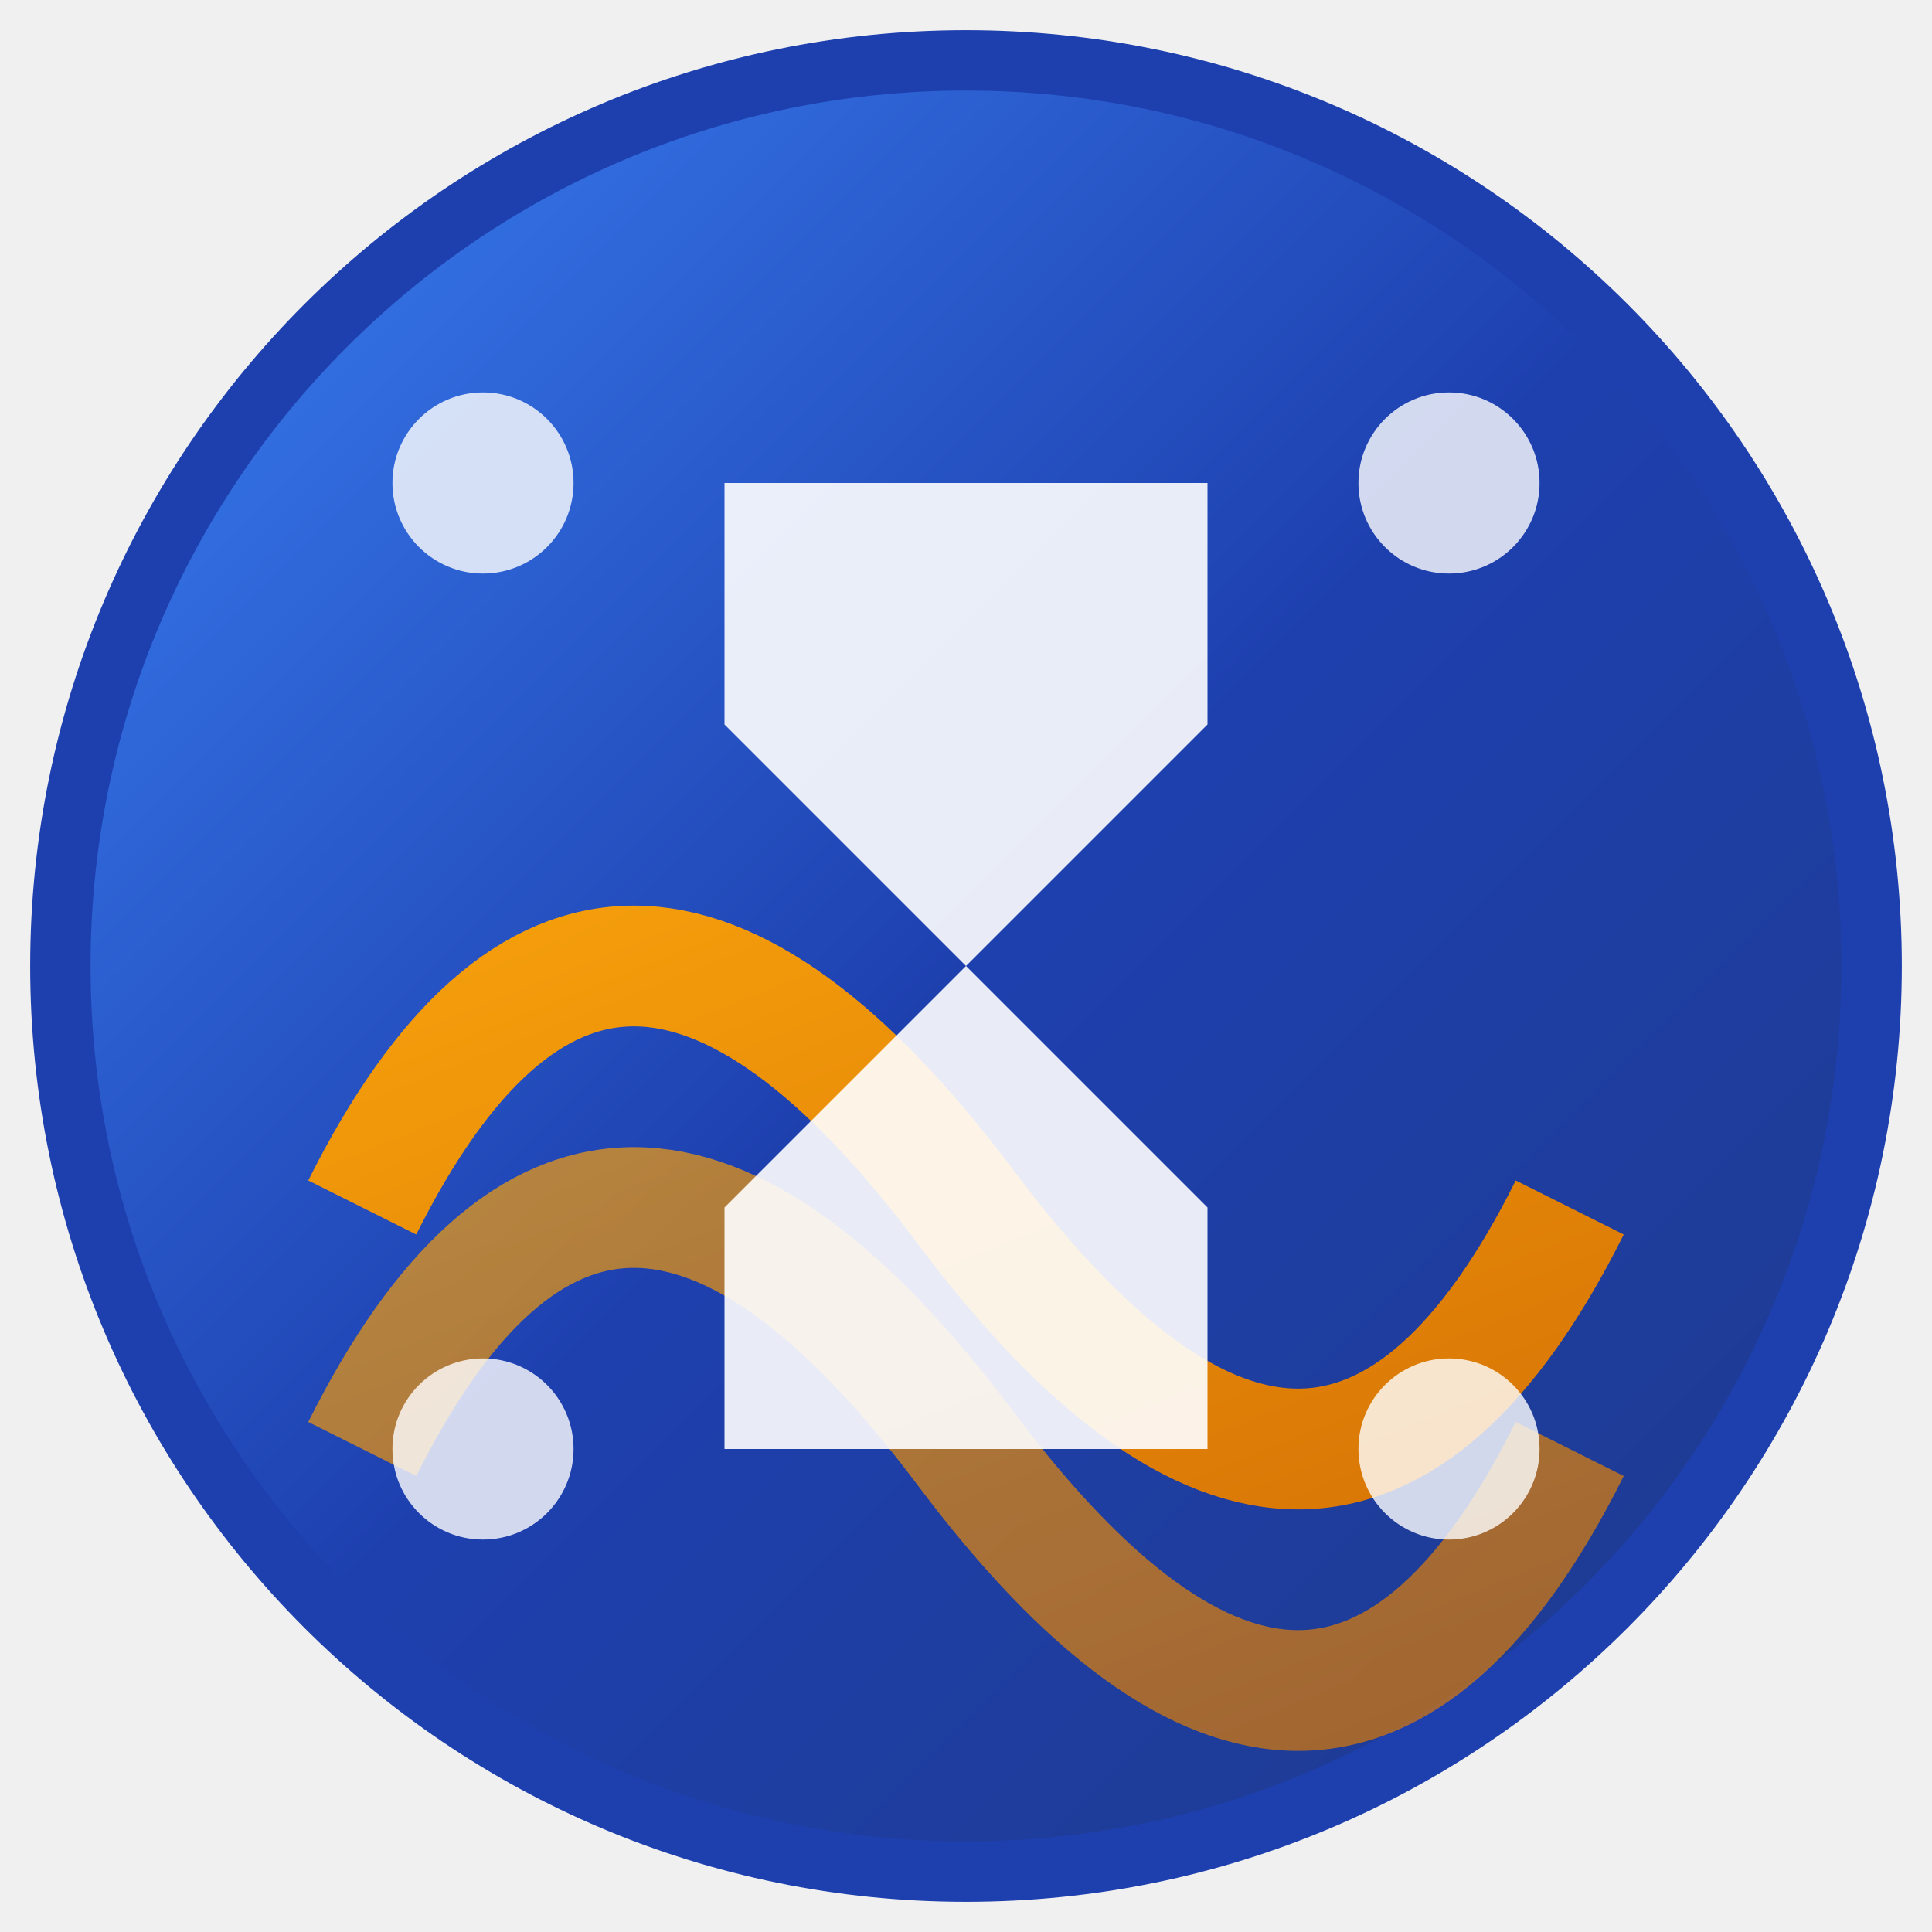
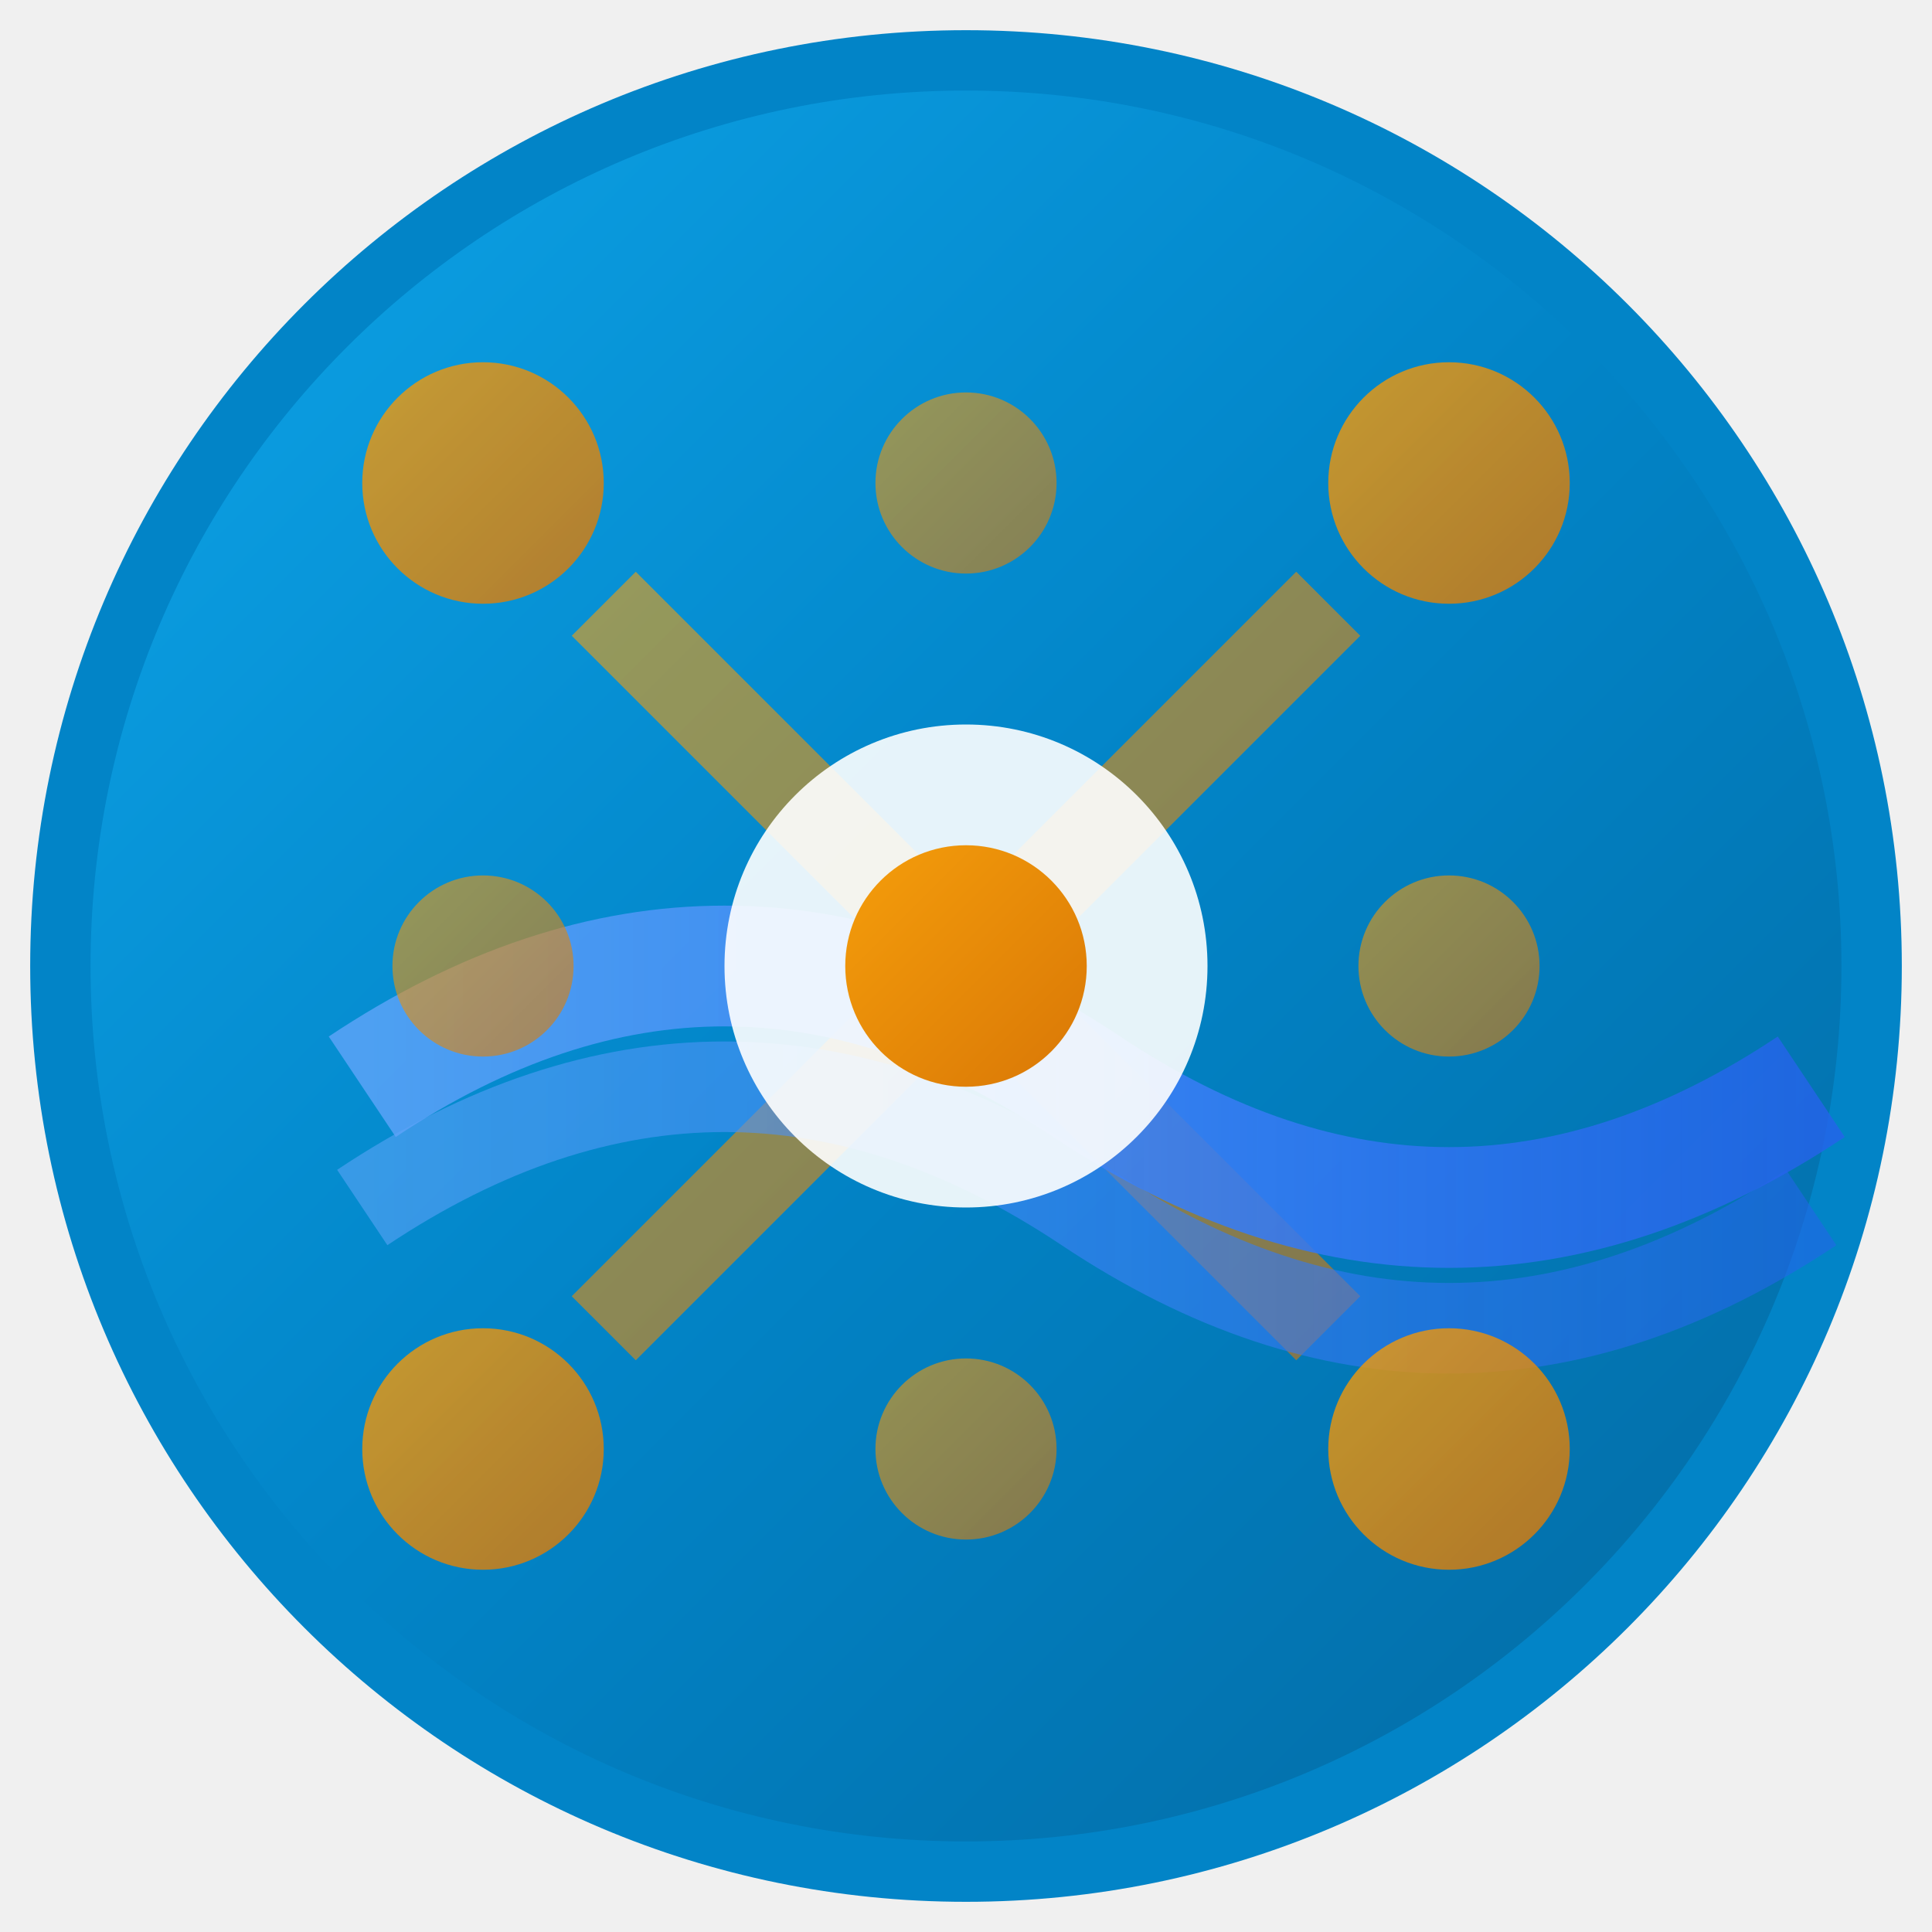
<svg xmlns="http://www.w3.org/2000/svg" width="32" height="32" viewBox="0 0 32 32" fill="none">
  <defs>
-     <linearGradient id="waveGradient" x1="0%" y1="0%" x2="100%" y2="100%">
-       <stop offset="0%" style="stop-color:#3B82F6;stop-opacity:1" />
-       <stop offset="50%" style="stop-color:#1E40AF;stop-opacity:1" />
-       <stop offset="100%" style="stop-color:#1E3A8A;stop-opacity:1" />
+     <linearGradient id="oceanGradient" x1="0%" y1="0%" x2="100%" y2="100%">
+       <stop offset="0%" style="stop-color:#0EA5E9;stop-opacity:1" />
+       <stop offset="50%" style="stop-color:#0284C7;stop-opacity:1" />
+       <stop offset="100%" style="stop-color:#0369A1;stop-opacity:1" />
    </linearGradient>
-     <linearGradient id="accentGradient" x1="0%" y1="0%" x2="100%" y2="100%">
+     <linearGradient id="goldGradient" x1="0%" y1="0%" x2="100%" y2="100%">
      <stop offset="0%" style="stop-color:#F59E0B;stop-opacity:1" />
      <stop offset="100%" style="stop-color:#D97706;stop-opacity:1" />
    </linearGradient>
+     <linearGradient id="waveGradient" x1="0%" y1="0%" x2="100%" y2="0%">
+       <stop offset="0%" style="stop-color:#60A5FA;stop-opacity:0.8" />
+       <stop offset="50%" style="stop-color:#3B82F6;stop-opacity:0.9" />
+       <stop offset="100%" style="stop-color:#2563EB;stop-opacity:0.8" />
+     </linearGradient>
  </defs>
-   <circle cx="16" cy="16" r="15" fill="url(#waveGradient)" stroke="#1E40AF" stroke-width="1" />
-   <path d="M6 20 Q10 12, 16 20 T26 20" stroke="url(#accentGradient)" stroke-width="2" fill="none" />
-   <path d="M6 24 Q10 16, 16 24 T26 24" stroke="url(#accentGradient)" stroke-width="2" fill="none" opacity="0.7" />
-   <path d="M12 8 L20 8 L20 12 L16 16 L20 20 L20 24 L12 24 L12 20 L16 16 L12 12 Z" fill="white" opacity="0.9" />
-   <circle cx="8" cy="8" r="1.5" fill="white" opacity="0.8" />
-   <circle cx="24" cy="8" r="1.5" fill="white" opacity="0.8" />
-   <circle cx="8" cy="24" r="1.5" fill="white" opacity="0.8" />
-   <circle cx="24" cy="24" r="1.5" fill="white" opacity="0.8" />
+   <circle cx="16" cy="16" r="15" fill="url(#oceanGradient)" stroke="#0284C7" stroke-width="1" />
+   <path d="M8 16 L24 16" stroke="url(#goldGradient)" stroke-width="2" opacity="0.8" />
+   <path d="M16 8 L16 24" stroke="url(#goldGradient)" stroke-width="2" opacity="0.8" />
+   <path d="M10 10 L22 22" stroke="url(#goldGradient)" stroke-width="1.5" opacity="0.6" />
+   <path d="M22 10 L10 22" stroke="url(#goldGradient)" stroke-width="1.5" opacity="0.6" />
+   <path d="M6 18 Q12 14, 18 18 T30 18" stroke="url(#waveGradient)" stroke-width="2" fill="none" />
+   <path d="M6 20 Q12 16, 18 20 T30 20" stroke="url(#waveGradient)" stroke-width="1.5" fill="none" opacity="0.7" />
+   <circle cx="16" cy="16" r="4" fill="white" opacity="0.9" />
+   <circle cx="16" cy="16" r="2" fill="url(#goldGradient)" />
+   <circle cx="8" cy="8" r="2" fill="url(#goldGradient)" opacity="0.8" />
+   <circle cx="24" cy="8" r="2" fill="url(#goldGradient)" opacity="0.8" />
+   <circle cx="8" cy="24" r="2" fill="url(#goldGradient)" opacity="0.8" />
+   <circle cx="24" cy="24" r="2" fill="url(#goldGradient)" opacity="0.8" />
+   <circle cx="8" cy="16" r="1.5" fill="url(#goldGradient)" opacity="0.6" />
+   <circle cx="24" cy="16" r="1.5" fill="url(#goldGradient)" opacity="0.6" />
+   <circle cx="16" cy="8" r="1.5" fill="url(#goldGradient)" opacity="0.6" />
+   <circle cx="16" cy="24" r="1.5" fill="url(#goldGradient)" opacity="0.6" />
</svg>
